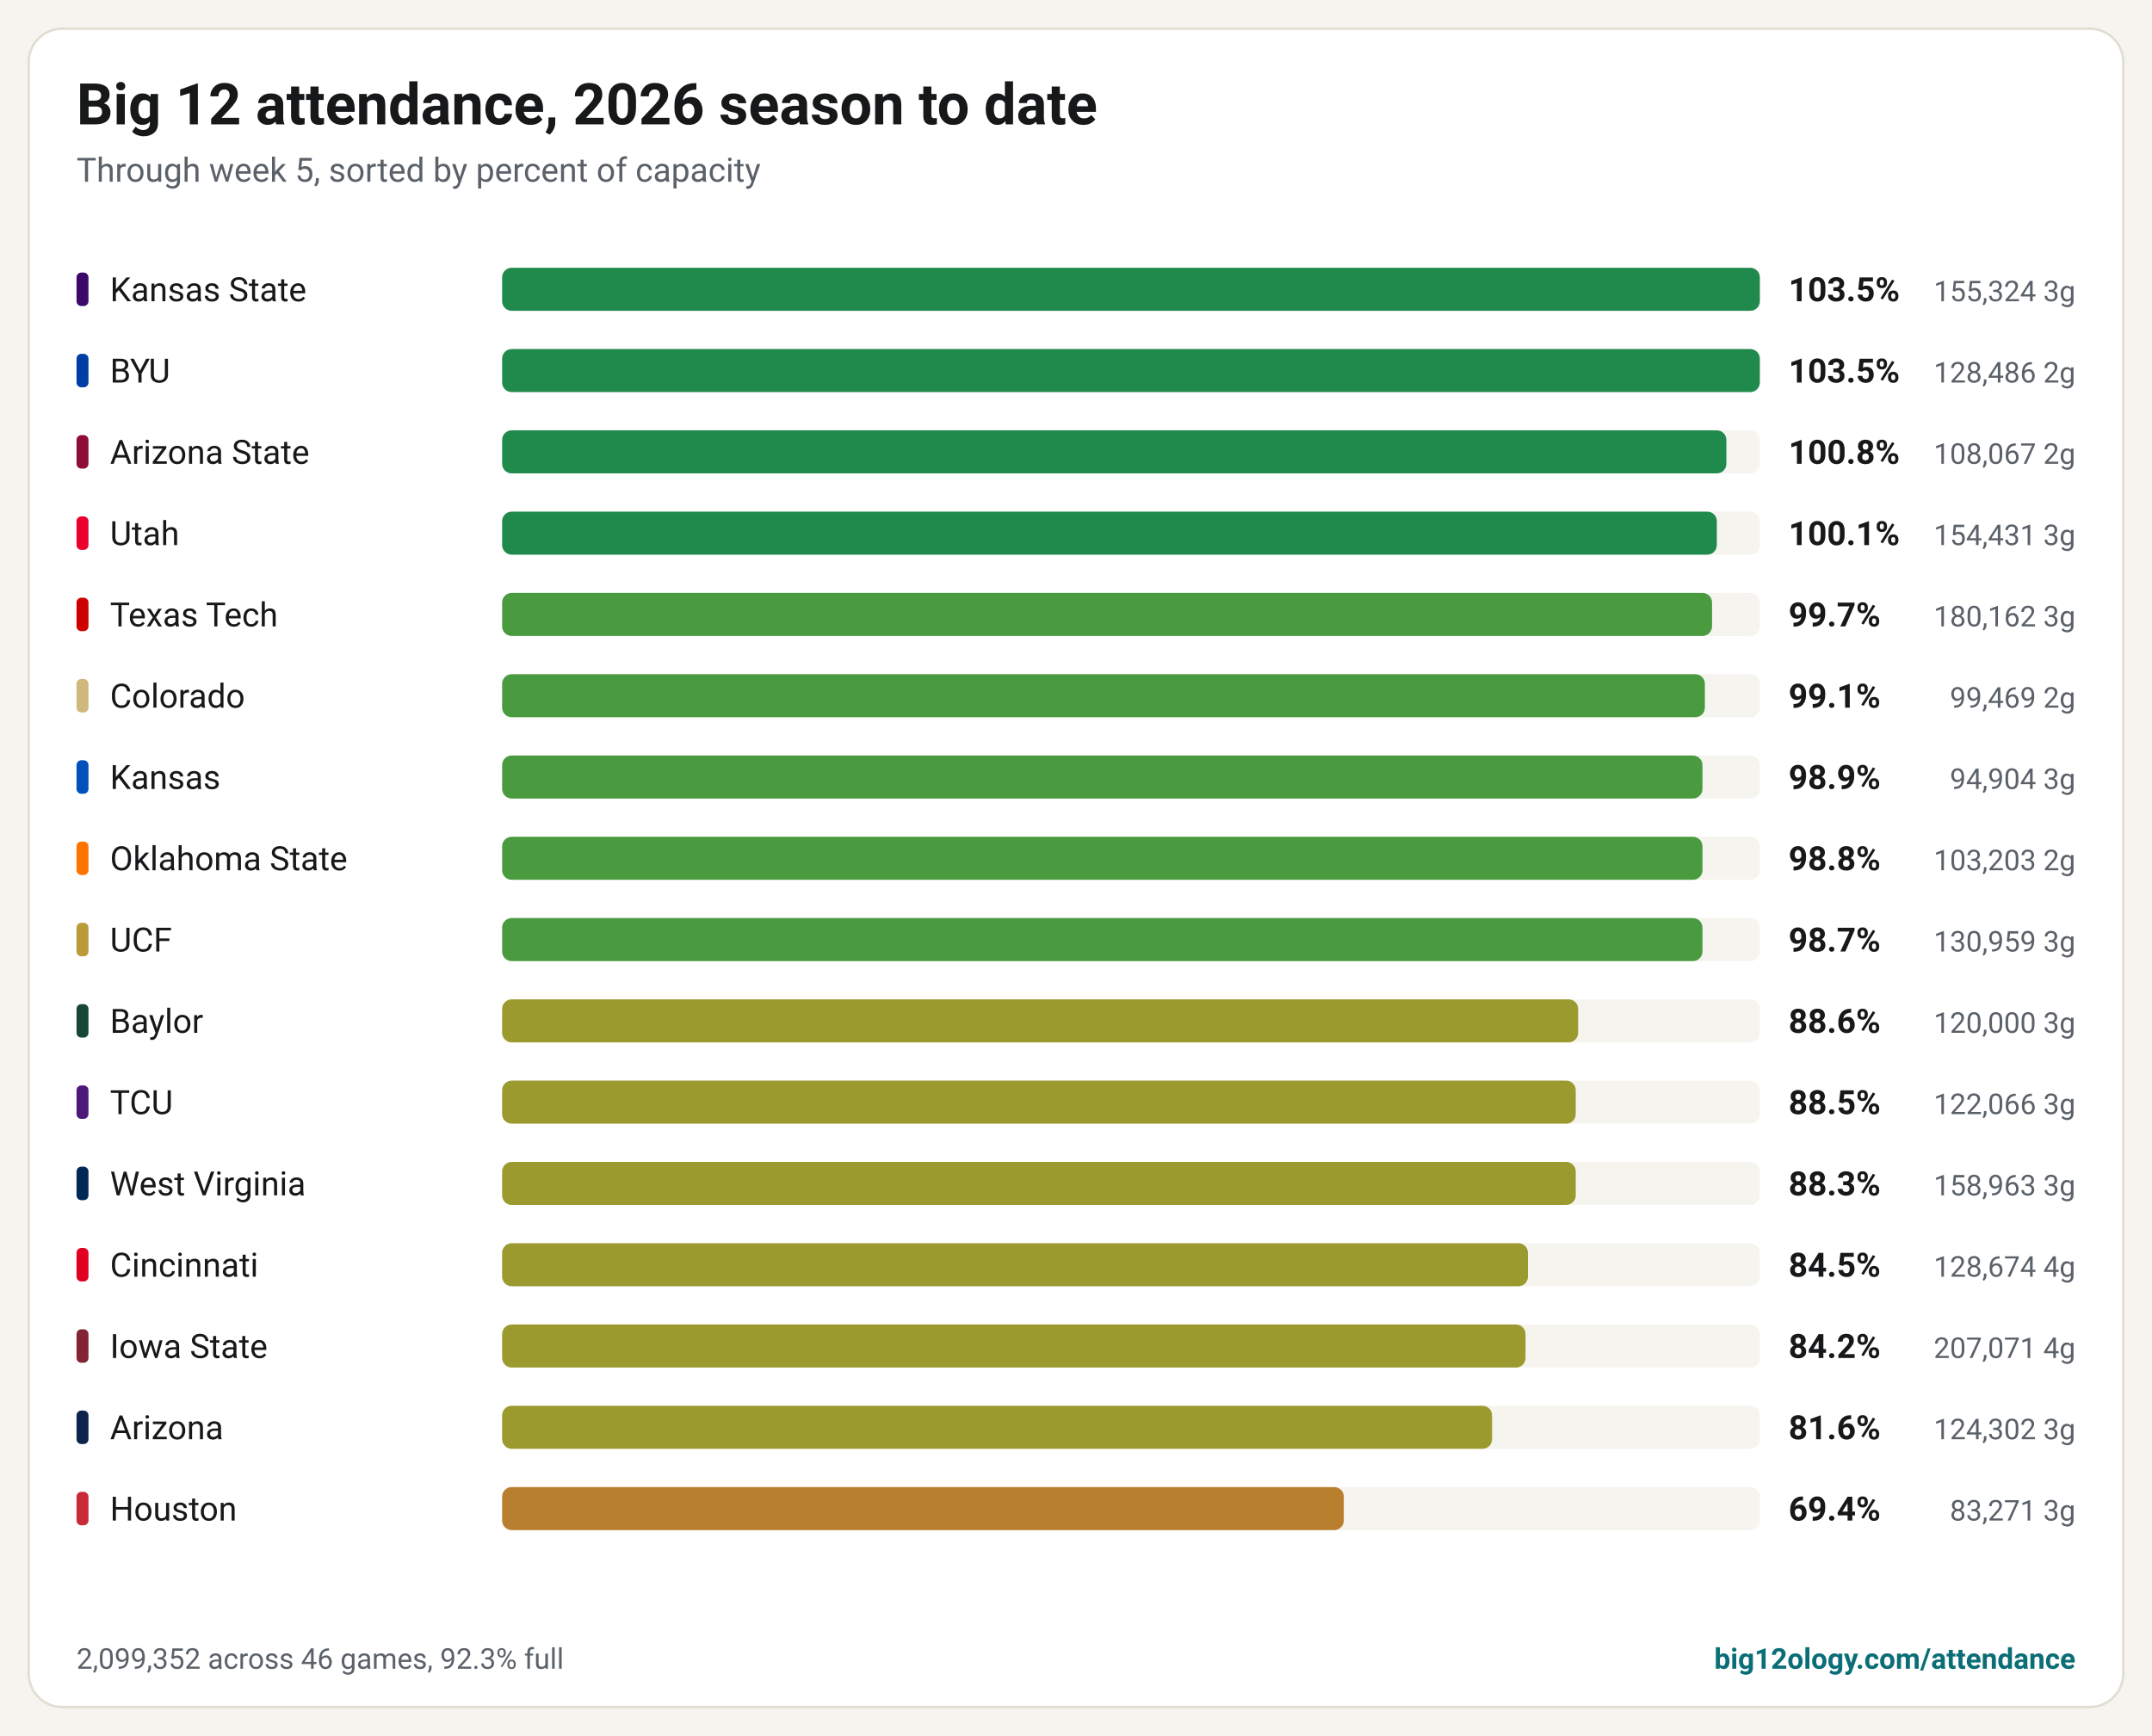
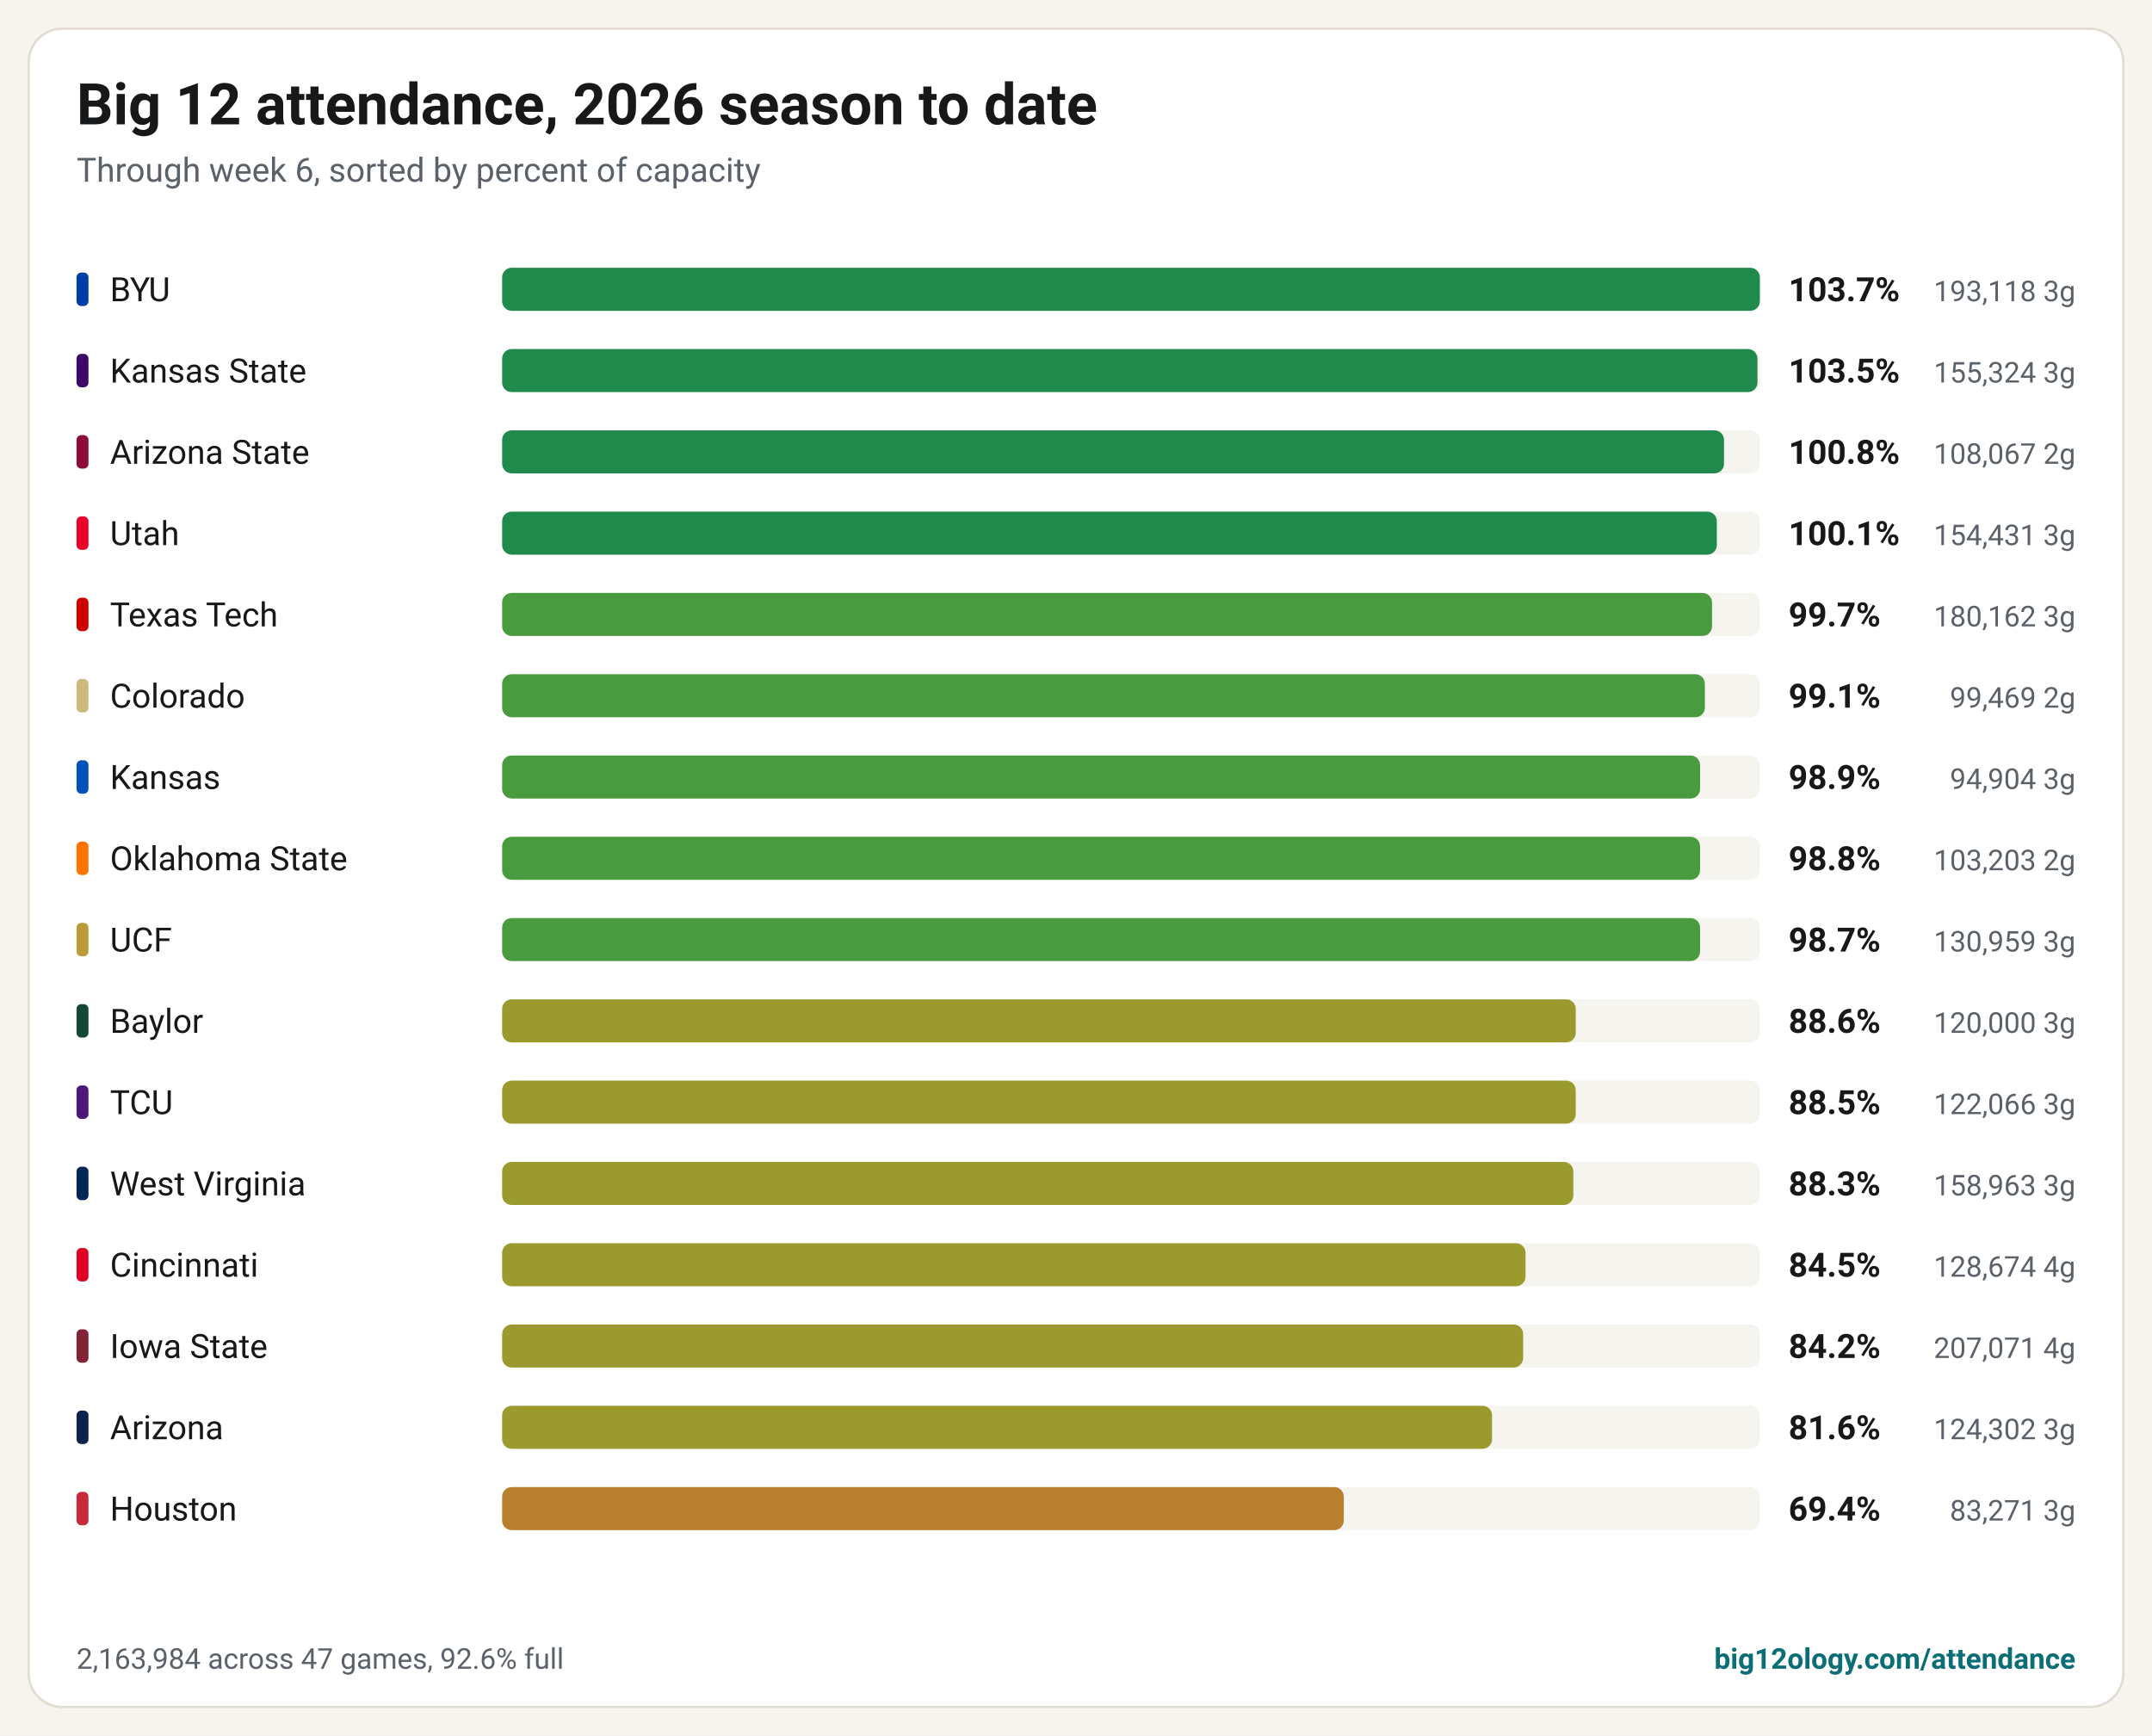
- <svg xmlns="http://www.w3.org/2000/svg" width="900" height="726" viewBox="0 0 900 726" role="img" aria-label="Big 12 attendance, 2026 season to date. Through week 5, sorted by percent of capacity">
+ <svg xmlns="http://www.w3.org/2000/svg" width="900" height="726" viewBox="0 0 900 726" role="img" aria-label="Big 12 attendance, 2026 season to date. Through week 6, sorted by percent of capacity">
  <rect width="900" height="726" fill="#f6f4ef" />
  <rect x="12" y="12" width="876" height="702" rx="14" fill="#ffffff" stroke="#e2ddd3" />
  <text x="32" y="52" font-family="-apple-system, BlinkMacSystemFont, 'Segoe UI', Roboto, Helvetica, Arial, sans-serif" font-size="24" font-weight="700" fill="#16181A">Big 12 attendance, 2026 season to date</text>
-   <text x="32" y="76" font-family="-apple-system, BlinkMacSystemFont, 'Segoe UI', Roboto, Helvetica, Arial, sans-serif" font-size="14" fill="#5b6169">Through week 5, sorted by percent of capacity</text>
-   <rect x="32" y="114" width="5" height="14" rx="2" fill="#3c0969" />
-   <text x="46" y="126" font-family="-apple-system, BlinkMacSystemFont, 'Segoe UI', Roboto, Helvetica, Arial, sans-serif" font-size="14" fill="#16181A">Kansas State</text>
+   <text x="32" y="76" font-family="-apple-system, BlinkMacSystemFont, 'Segoe UI', Roboto, Helvetica, Arial, sans-serif" font-size="14" fill="#5b6169">Through week 6, sorted by percent of capacity</text>
+   <rect x="32" y="114" width="5" height="14" rx="2" fill="#003da5" />
+   <text x="46" y="126" font-family="-apple-system, BlinkMacSystemFont, 'Segoe UI', Roboto, Helvetica, Arial, sans-serif" font-size="14" fill="#16181A">BYU</text>
  <rect x="210" y="112" width="526" height="18" rx="4" fill="#f6f4ef" />
  <rect x="210" y="112" width="526" height="18" rx="4" fill="#1f8a4c" />
-   <text x="748" y="126" font-family="-apple-system, BlinkMacSystemFont, 'Segoe UI', Roboto, Helvetica, Arial, sans-serif" font-size="14" font-weight="700" fill="#16181A">103.5%</text>
-   <text x="868" y="126" font-family="-apple-system, BlinkMacSystemFont, 'Segoe UI', Roboto, Helvetica, Arial, sans-serif" font-size="12" fill="#5b6169" text-anchor="end">155,324 3g</text>
-   <rect x="32" y="148" width="5" height="14" rx="2" fill="#003da5" />
-   <text x="46" y="160" font-family="-apple-system, BlinkMacSystemFont, 'Segoe UI', Roboto, Helvetica, Arial, sans-serif" font-size="14" fill="#16181A">BYU</text>
+   <text x="748" y="126" font-family="-apple-system, BlinkMacSystemFont, 'Segoe UI', Roboto, Helvetica, Arial, sans-serif" font-size="14" font-weight="700" fill="#16181A">103.7%</text>
+   <text x="868" y="126" font-family="-apple-system, BlinkMacSystemFont, 'Segoe UI', Roboto, Helvetica, Arial, sans-serif" font-size="12" fill="#5b6169" text-anchor="end">193,118 3g</text>
+   <rect x="32" y="148" width="5" height="14" rx="2" fill="#3c0969" />
+   <text x="46" y="160" font-family="-apple-system, BlinkMacSystemFont, 'Segoe UI', Roboto, Helvetica, Arial, sans-serif" font-size="14" fill="#16181A">Kansas State</text>
  <rect x="210" y="146" width="526" height="18" rx="4" fill="#f6f4ef" />
-   <rect x="210" y="146" width="526" height="18" rx="4" fill="#1f8a4c" />
+   <rect x="210" y="146" width="525" height="18" rx="4" fill="#1f8a4c" />
  <text x="748" y="160" font-family="-apple-system, BlinkMacSystemFont, 'Segoe UI', Roboto, Helvetica, Arial, sans-serif" font-size="14" font-weight="700" fill="#16181A">103.5%</text>
-   <text x="868" y="160" font-family="-apple-system, BlinkMacSystemFont, 'Segoe UI', Roboto, Helvetica, Arial, sans-serif" font-size="12" fill="#5b6169" text-anchor="end">128,486 2g</text>
+   <text x="868" y="160" font-family="-apple-system, BlinkMacSystemFont, 'Segoe UI', Roboto, Helvetica, Arial, sans-serif" font-size="12" fill="#5b6169" text-anchor="end">155,324 3g</text>
  <rect x="32" y="182" width="5" height="14" rx="2" fill="#8e0c3a" />
  <text x="46" y="194" font-family="-apple-system, BlinkMacSystemFont, 'Segoe UI', Roboto, Helvetica, Arial, sans-serif" font-size="14" fill="#16181A">Arizona State</text>
  <rect x="210" y="180" width="526" height="18" rx="4" fill="#f6f4ef" />
-   <rect x="210" y="180" width="512" height="18" rx="4" fill="#1f8a4c" />
+   <rect x="210" y="180" width="511" height="18" rx="4" fill="#1f8a4c" />
  <text x="748" y="194" font-family="-apple-system, BlinkMacSystemFont, 'Segoe UI', Roboto, Helvetica, Arial, sans-serif" font-size="14" font-weight="700" fill="#16181A">100.8%</text>
  <text x="868" y="194" font-family="-apple-system, BlinkMacSystemFont, 'Segoe UI', Roboto, Helvetica, Arial, sans-serif" font-size="12" fill="#5b6169" text-anchor="end">108,067 2g</text>
  <rect x="32" y="216" width="5" height="14" rx="2" fill="#ea002a" />
  <text x="46" y="228" font-family="-apple-system, BlinkMacSystemFont, 'Segoe UI', Roboto, Helvetica, Arial, sans-serif" font-size="14" fill="#16181A">Utah</text>
  <rect x="210" y="214" width="526" height="18" rx="4" fill="#f6f4ef" />
  <rect x="210" y="214" width="508" height="18" rx="4" fill="#1f8a4c" />
  <text x="748" y="228" font-family="-apple-system, BlinkMacSystemFont, 'Segoe UI', Roboto, Helvetica, Arial, sans-serif" font-size="14" font-weight="700" fill="#16181A">100.1%</text>
  <text x="868" y="228" font-family="-apple-system, BlinkMacSystemFont, 'Segoe UI', Roboto, Helvetica, Arial, sans-serif" font-size="12" fill="#5b6169" text-anchor="end">154,431 3g</text>
  <rect x="32" y="250" width="5" height="14" rx="2" fill="#cc0000" />
  <text x="46" y="262" font-family="-apple-system, BlinkMacSystemFont, 'Segoe UI', Roboto, Helvetica, Arial, sans-serif" font-size="14" fill="#16181A">Texas Tech</text>
  <rect x="210" y="248" width="526" height="18" rx="4" fill="#f6f4ef" />
  <rect x="210" y="248" width="506" height="18" rx="4" fill="#4a9a3f" />
  <text x="748" y="262" font-family="-apple-system, BlinkMacSystemFont, 'Segoe UI', Roboto, Helvetica, Arial, sans-serif" font-size="14" font-weight="700" fill="#16181A">99.7%</text>
  <text x="868" y="262" font-family="-apple-system, BlinkMacSystemFont, 'Segoe UI', Roboto, Helvetica, Arial, sans-serif" font-size="12" fill="#5b6169" text-anchor="end">180,162 3g</text>
  <rect x="32" y="284" width="5" height="14" rx="2" fill="#cfb87c" />
  <text x="46" y="296" font-family="-apple-system, BlinkMacSystemFont, 'Segoe UI', Roboto, Helvetica, Arial, sans-serif" font-size="14" fill="#16181A">Colorado</text>
  <rect x="210" y="282" width="526" height="18" rx="4" fill="#f6f4ef" />
  <rect x="210" y="282" width="503" height="18" rx="4" fill="#4a9a3f" />
  <text x="748" y="296" font-family="-apple-system, BlinkMacSystemFont, 'Segoe UI', Roboto, Helvetica, Arial, sans-serif" font-size="14" font-weight="700" fill="#16181A">99.1%</text>
  <text x="868" y="296" font-family="-apple-system, BlinkMacSystemFont, 'Segoe UI', Roboto, Helvetica, Arial, sans-serif" font-size="12" fill="#5b6169" text-anchor="end">99,469 2g</text>
  <rect x="32" y="318" width="5" height="14" rx="2" fill="#0051ba" />
  <text x="46" y="330" font-family="-apple-system, BlinkMacSystemFont, 'Segoe UI', Roboto, Helvetica, Arial, sans-serif" font-size="14" fill="#16181A">Kansas</text>
  <rect x="210" y="316" width="526" height="18" rx="4" fill="#f6f4ef" />
-   <rect x="210" y="316" width="502" height="18" rx="4" fill="#4a9a3f" />
+   <rect x="210" y="316" width="501" height="18" rx="4" fill="#4a9a3f" />
  <text x="748" y="330" font-family="-apple-system, BlinkMacSystemFont, 'Segoe UI', Roboto, Helvetica, Arial, sans-serif" font-size="14" font-weight="700" fill="#16181A">98.9%</text>
  <text x="868" y="330" font-family="-apple-system, BlinkMacSystemFont, 'Segoe UI', Roboto, Helvetica, Arial, sans-serif" font-size="12" fill="#5b6169" text-anchor="end">94,904 3g</text>
  <rect x="32" y="352" width="5" height="14" rx="2" fill="#ff7300" />
  <text x="46" y="364" font-family="-apple-system, BlinkMacSystemFont, 'Segoe UI', Roboto, Helvetica, Arial, sans-serif" font-size="14" fill="#16181A">Oklahoma State</text>
  <rect x="210" y="350" width="526" height="18" rx="4" fill="#f6f4ef" />
-   <rect x="210" y="350" width="502" height="18" rx="4" fill="#4a9a3f" />
+   <rect x="210" y="350" width="501" height="18" rx="4" fill="#4a9a3f" />
  <text x="748" y="364" font-family="-apple-system, BlinkMacSystemFont, 'Segoe UI', Roboto, Helvetica, Arial, sans-serif" font-size="14" font-weight="700" fill="#16181A">98.8%</text>
  <text x="868" y="364" font-family="-apple-system, BlinkMacSystemFont, 'Segoe UI', Roboto, Helvetica, Arial, sans-serif" font-size="12" fill="#5b6169" text-anchor="end">103,203 2g</text>
  <rect x="32" y="386" width="5" height="14" rx="2" fill="#ba9b37" />
  <text x="46" y="398" font-family="-apple-system, BlinkMacSystemFont, 'Segoe UI', Roboto, Helvetica, Arial, sans-serif" font-size="14" fill="#16181A">UCF</text>
  <rect x="210" y="384" width="526" height="18" rx="4" fill="#f6f4ef" />
-   <rect x="210" y="384" width="502" height="18" rx="4" fill="#4a9a3f" />
+   <rect x="210" y="384" width="501" height="18" rx="4" fill="#4a9a3f" />
  <text x="748" y="398" font-family="-apple-system, BlinkMacSystemFont, 'Segoe UI', Roboto, Helvetica, Arial, sans-serif" font-size="14" font-weight="700" fill="#16181A">98.7%</text>
  <text x="868" y="398" font-family="-apple-system, BlinkMacSystemFont, 'Segoe UI', Roboto, Helvetica, Arial, sans-serif" font-size="12" fill="#5b6169" text-anchor="end">130,959 3g</text>
  <rect x="32" y="420" width="5" height="14" rx="2" fill="#154734" />
  <text x="46" y="432" font-family="-apple-system, BlinkMacSystemFont, 'Segoe UI', Roboto, Helvetica, Arial, sans-serif" font-size="14" fill="#16181A">Baylor</text>
  <rect x="210" y="418" width="526" height="18" rx="4" fill="#f6f4ef" />
-   <rect x="210" y="418" width="450" height="18" rx="4" fill="#9a9a2f" />
+   <rect x="210" y="418" width="449" height="18" rx="4" fill="#9a9a2f" />
  <text x="748" y="432" font-family="-apple-system, BlinkMacSystemFont, 'Segoe UI', Roboto, Helvetica, Arial, sans-serif" font-size="14" font-weight="700" fill="#16181A">88.6%</text>
  <text x="868" y="432" font-family="-apple-system, BlinkMacSystemFont, 'Segoe UI', Roboto, Helvetica, Arial, sans-serif" font-size="12" fill="#5b6169" text-anchor="end">120,000 3g</text>
  <rect x="32" y="454" width="5" height="14" rx="2" fill="#4d1979" />
  <text x="46" y="466" font-family="-apple-system, BlinkMacSystemFont, 'Segoe UI', Roboto, Helvetica, Arial, sans-serif" font-size="14" fill="#16181A">TCU</text>
  <rect x="210" y="452" width="526" height="18" rx="4" fill="#f6f4ef" />
  <rect x="210" y="452" width="449" height="18" rx="4" fill="#9a9a2f" />
  <text x="748" y="466" font-family="-apple-system, BlinkMacSystemFont, 'Segoe UI', Roboto, Helvetica, Arial, sans-serif" font-size="14" font-weight="700" fill="#16181A">88.5%</text>
  <text x="868" y="466" font-family="-apple-system, BlinkMacSystemFont, 'Segoe UI', Roboto, Helvetica, Arial, sans-serif" font-size="12" fill="#5b6169" text-anchor="end">122,066 3g</text>
  <rect x="32" y="488" width="5" height="14" rx="2" fill="#002855" />
  <text x="46" y="500" font-family="-apple-system, BlinkMacSystemFont, 'Segoe UI', Roboto, Helvetica, Arial, sans-serif" font-size="14" fill="#16181A">West Virginia</text>
  <rect x="210" y="486" width="526" height="18" rx="4" fill="#f6f4ef" />
-   <rect x="210" y="486" width="449" height="18" rx="4" fill="#9a9a2f" />
+   <rect x="210" y="486" width="448" height="18" rx="4" fill="#9a9a2f" />
  <text x="748" y="500" font-family="-apple-system, BlinkMacSystemFont, 'Segoe UI', Roboto, Helvetica, Arial, sans-serif" font-size="14" font-weight="700" fill="#16181A">88.3%</text>
  <text x="868" y="500" font-family="-apple-system, BlinkMacSystemFont, 'Segoe UI', Roboto, Helvetica, Arial, sans-serif" font-size="12" fill="#5b6169" text-anchor="end">158,963 3g</text>
  <rect x="32" y="522" width="5" height="14" rx="2" fill="#e00122" />
  <text x="46" y="534" font-family="-apple-system, BlinkMacSystemFont, 'Segoe UI', Roboto, Helvetica, Arial, sans-serif" font-size="14" fill="#16181A">Cincinnati</text>
  <rect x="210" y="520" width="526" height="18" rx="4" fill="#f6f4ef" />
-   <rect x="210" y="520" width="429" height="18" rx="4" fill="#9a9a2f" />
+   <rect x="210" y="520" width="428" height="18" rx="4" fill="#9a9a2f" />
  <text x="748" y="534" font-family="-apple-system, BlinkMacSystemFont, 'Segoe UI', Roboto, Helvetica, Arial, sans-serif" font-size="14" font-weight="700" fill="#16181A">84.5%</text>
  <text x="868" y="534" font-family="-apple-system, BlinkMacSystemFont, 'Segoe UI', Roboto, Helvetica, Arial, sans-serif" font-size="12" fill="#5b6169" text-anchor="end">128,674 4g</text>
  <rect x="32" y="556" width="5" height="14" rx="2" fill="#822433" />
  <text x="46" y="568" font-family="-apple-system, BlinkMacSystemFont, 'Segoe UI', Roboto, Helvetica, Arial, sans-serif" font-size="14" fill="#16181A">Iowa State</text>
  <rect x="210" y="554" width="526" height="18" rx="4" fill="#f6f4ef" />
-   <rect x="210" y="554" width="428" height="18" rx="4" fill="#9a9a2f" />
+   <rect x="210" y="554" width="427" height="18" rx="4" fill="#9a9a2f" />
  <text x="748" y="568" font-family="-apple-system, BlinkMacSystemFont, 'Segoe UI', Roboto, Helvetica, Arial, sans-serif" font-size="14" font-weight="700" fill="#16181A">84.2%</text>
  <text x="868" y="568" font-family="-apple-system, BlinkMacSystemFont, 'Segoe UI', Roboto, Helvetica, Arial, sans-serif" font-size="12" fill="#5b6169" text-anchor="end">207,071 4g</text>
  <rect x="32" y="590" width="5" height="14" rx="2" fill="#0c234b" />
  <text x="46" y="602" font-family="-apple-system, BlinkMacSystemFont, 'Segoe UI', Roboto, Helvetica, Arial, sans-serif" font-size="14" fill="#16181A">Arizona</text>
  <rect x="210" y="588" width="526" height="18" rx="4" fill="#f6f4ef" />
  <rect x="210" y="588" width="414" height="18" rx="4" fill="#9a9a2f" />
  <text x="748" y="602" font-family="-apple-system, BlinkMacSystemFont, 'Segoe UI', Roboto, Helvetica, Arial, sans-serif" font-size="14" font-weight="700" fill="#16181A">81.6%</text>
  <text x="868" y="602" font-family="-apple-system, BlinkMacSystemFont, 'Segoe UI', Roboto, Helvetica, Arial, sans-serif" font-size="12" fill="#5b6169" text-anchor="end">124,302 3g</text>
  <rect x="32" y="624" width="5" height="14" rx="2" fill="#c92a39" />
  <text x="46" y="636" font-family="-apple-system, BlinkMacSystemFont, 'Segoe UI', Roboto, Helvetica, Arial, sans-serif" font-size="14" fill="#16181A">Houston</text>
  <rect x="210" y="622" width="526" height="18" rx="4" fill="#f6f4ef" />
  <rect x="210" y="622" width="352" height="18" rx="4" fill="#b8802e" />
  <text x="748" y="636" font-family="-apple-system, BlinkMacSystemFont, 'Segoe UI', Roboto, Helvetica, Arial, sans-serif" font-size="14" font-weight="700" fill="#16181A">69.4%</text>
  <text x="868" y="636" font-family="-apple-system, BlinkMacSystemFont, 'Segoe UI', Roboto, Helvetica, Arial, sans-serif" font-size="12" fill="#5b6169" text-anchor="end">83,271 3g</text>
-   <text x="32" y="698" font-family="-apple-system, BlinkMacSystemFont, 'Segoe UI', Roboto, Helvetica, Arial, sans-serif" font-size="12" fill="#5b6169">2,099,352 across 46 games, 92.3% full</text>
+   <text x="32" y="698" font-family="-apple-system, BlinkMacSystemFont, 'Segoe UI', Roboto, Helvetica, Arial, sans-serif" font-size="12" fill="#5b6169">2,163,984 across 47 games, 92.6% full</text>
  <text x="868" y="698" font-family="-apple-system, BlinkMacSystemFont, 'Segoe UI', Roboto, Helvetica, Arial, sans-serif" font-size="12" fill="#0B6E77" text-anchor="end" font-weight="600">big12ology.com/attendance</text>
</svg>
